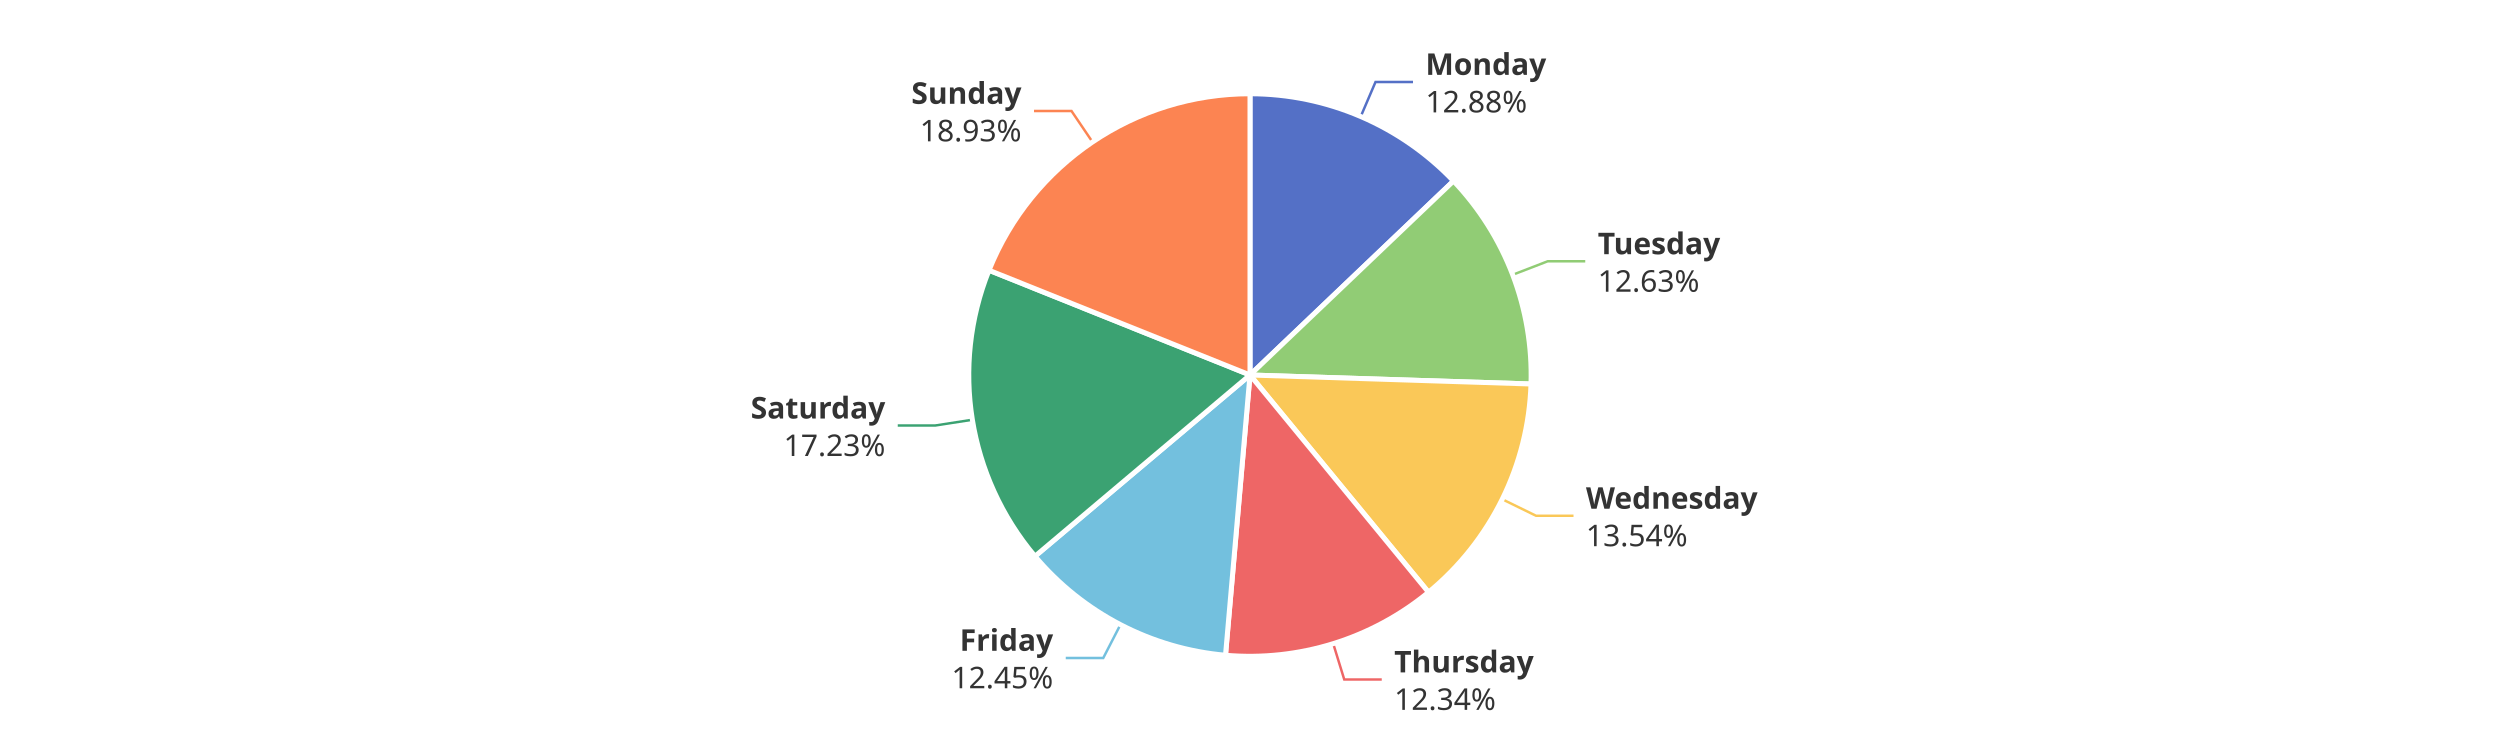
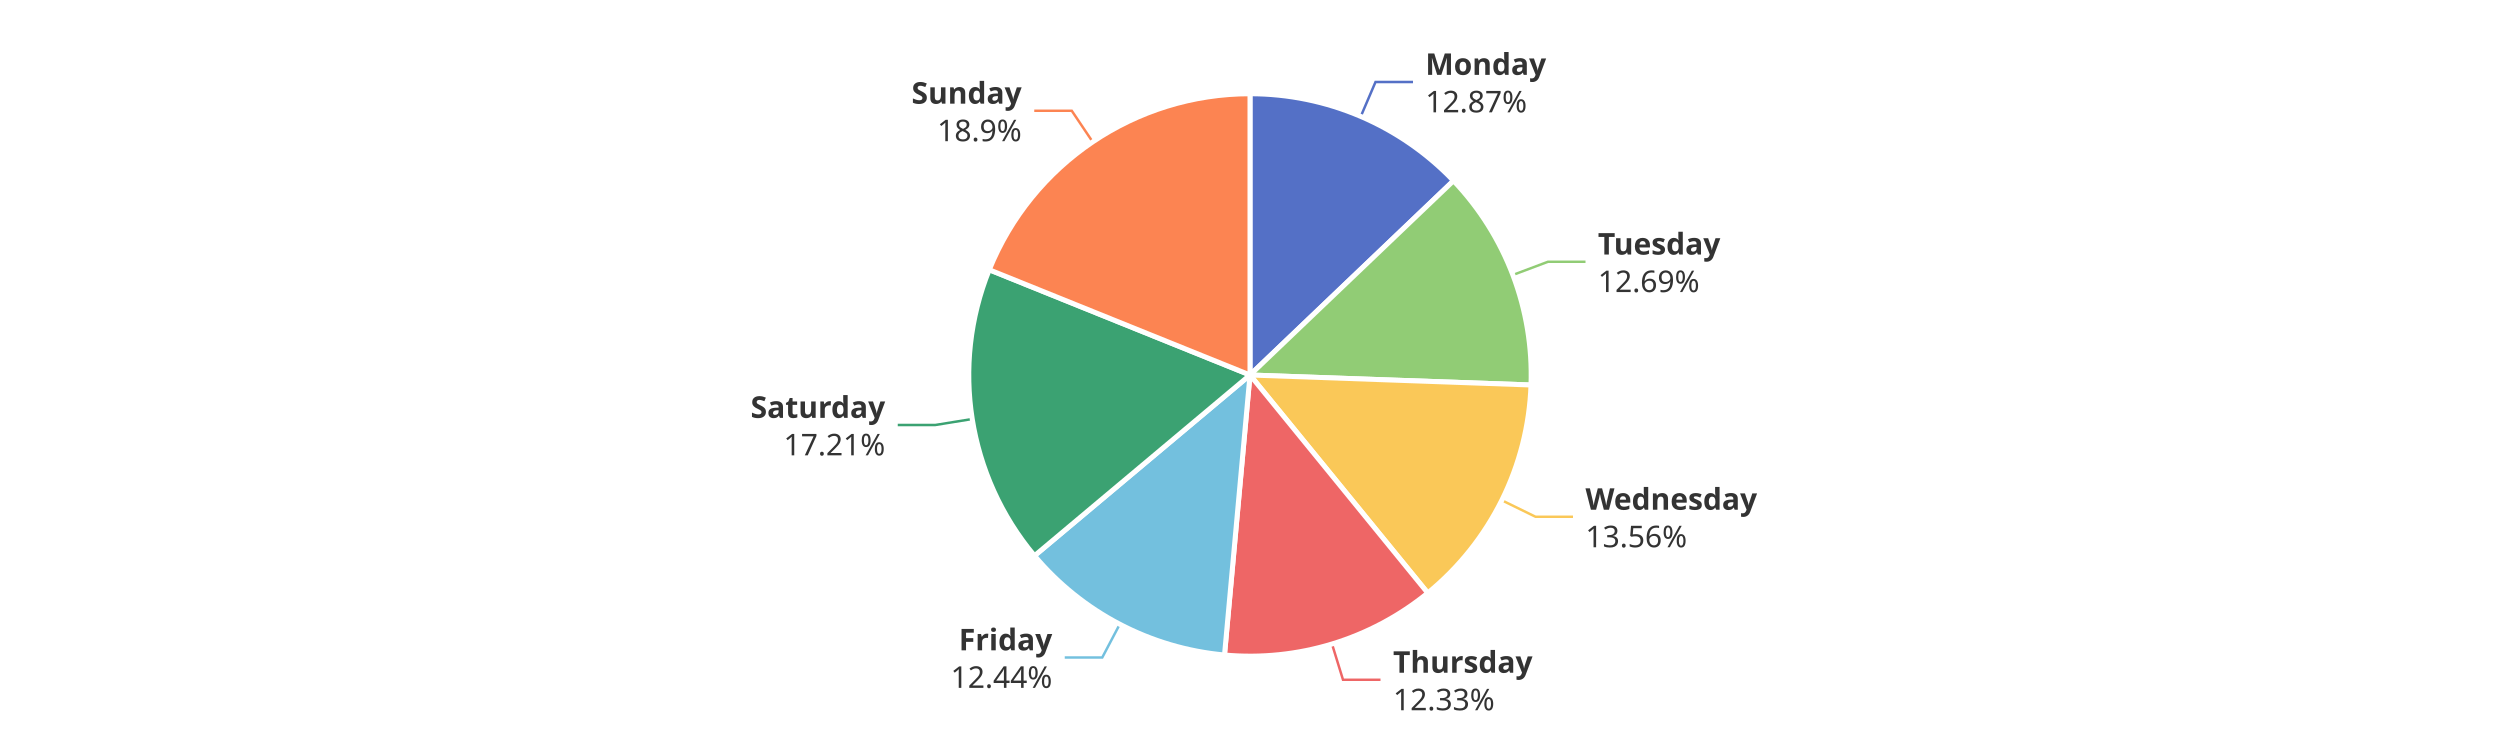
<svg xmlns="http://www.w3.org/2000/svg" width="1000" height="300" version="1.1" baseProfile="full" viewBox="0 0 1000 300">
  <rect width="1000" height="300" x="0" y="0" id="0" fill="#ffffff" />
  <polyline points="544.3 46.6 550.2 32.8 565.2 32.8" fill="none" stroke="#5470c6" />
-   <polyline points="605.1 109.9 619.1 104.5 634.1 104.5" fill="none" stroke="#91cc75" />
-   <polyline points="600.9 199.7 614.4 206.3 629.4 206.3" fill="none" stroke="#fac858" />
-   <polyline points="533.3 257.5 537.7 271.8 552.7 271.8" fill="none" stroke="#ee6666" />
-   <polyline points="448.2 249.8 441.3 263.2 426.3 263.2" fill="none" stroke="#73c0de" />
-   <polyline points="388.9 167.9 374.1 170.2 359.1 170.2" fill="none" stroke="#3ba272" />
-   <polyline points="437 56.8 428.6 44.4 413.6 44.4" fill="none" stroke="#fc8452" />
-   <path d="M500 37.5A112.5 112.5 0 0 1 581.4 72.4L500 150Z" fill="#5470c6" stroke="#fff" stroke-width="2" stroke-linejoin="round" />
-   <path d="M581.4 72.4A112.5 112.5 0 0 1 612.4 153.6L500 150Z" fill="#91cc75" stroke="#fff" stroke-width="2" stroke-linejoin="round" />
-   <path d="M612.4 153.6A112.5 112.5 0 0 1 571.4 236.9L500 150Z" fill="#fac858" stroke="#fff" stroke-width="2" stroke-linejoin="round" />
-   <path d="M571.4 236.9A112.5 112.5 0 0 1 490.2 262.1L500 150Z" fill="#ee6666" stroke="#fff" stroke-width="2" stroke-linejoin="round" />
-   <path d="M490.2 262.1A112.5 112.5 0 0 1 414 222.5L500 150Z" fill="#73c0de" stroke="#fff" stroke-width="2" stroke-linejoin="round" />
-   <path d="M414 222.5A112.5 112.5 0 0 1 395.6 108.1L500 150Z" fill="#3ba272" stroke="#fff" stroke-width="2" stroke-linejoin="round" />
-   <path d="M395.6 108.1A112.5 112.5 0 0 1 500 37.5L500 150Z" fill="#fc8452" stroke="#fff" stroke-width="2" stroke-linejoin="round" />
-   <path d="M0 -15l42.8 0l0 30l-42.8 0Z" transform="translate(570.1996 32.7983)" fill="none" />
-   <text dominant-baseline="central" text-anchor="start" style="font-size:12px;font-family:sans-serif;font-weight:bold;" y="-7.5" transform="translate(570.1996 32.7983)" fill="#333" stroke="rgb(255,255,255)" stroke-width="2" paint-order="stroke" stroke-miterlimit="2">Monday</text>
-   <text dominant-baseline="central" text-anchor="start" style="font-size:12px;font-family:sans-serif;" y="7.5" transform="translate(570.1996 32.7983)" fill="#333" stroke="rgb(255,255,255)" stroke-width="2" paint-order="stroke" stroke-miterlimit="2">12.88%</text>
-   <path d="M0 -15l46.2 0l0 30l-46.2 0Z" transform="translate(639.1181 104.5344)" fill="none" />
-   <text dominant-baseline="central" text-anchor="start" style="font-size:12px;font-family:sans-serif;font-weight:bold;" y="-7.5" transform="translate(639.1181 104.5344)" fill="#333" stroke="rgb(255,255,255)" stroke-width="2" paint-order="stroke" stroke-miterlimit="2">Tuesday</text>
-   <text dominant-baseline="central" text-anchor="start" style="font-size:12px;font-family:sans-serif;" y="7.5" transform="translate(639.1181 104.5344)" fill="#333" stroke="rgb(255,255,255)" stroke-width="2" paint-order="stroke" stroke-miterlimit="2">12.63%</text>
-   <path d="M0 -15l63.6 0l0 30l-63.6 0Z" transform="translate(634.3812 206.3312)" fill="none" />
-   <text dominant-baseline="central" text-anchor="start" style="font-size:12px;font-family:sans-serif;font-weight:bold;" y="-7.5" transform="translate(634.3812 206.3312)" fill="#333" stroke="rgb(255,255,255)" stroke-width="2" paint-order="stroke" stroke-miterlimit="2">Wednesday</text>
-   <text dominant-baseline="central" text-anchor="start" style="font-size:12px;font-family:sans-serif;" y="7.5" transform="translate(634.3812 206.3312)" fill="#333" stroke="rgb(255,255,255)" stroke-width="2" paint-order="stroke" stroke-miterlimit="2">13.54%</text>
-   <path d="M0 -15l50.2 0l0 30l-50.2 0Z" transform="translate(557.6852 271.8034)" fill="none" />
-   <text dominant-baseline="central" text-anchor="start" style="font-size:12px;font-family:sans-serif;font-weight:bold;" y="-7.5" transform="translate(557.6852 271.8034)" fill="#333" stroke="rgb(255,255,255)" stroke-width="2" paint-order="stroke" stroke-miterlimit="2">Thursday</text>
-   <text dominant-baseline="central" text-anchor="start" style="font-size:12px;font-family:sans-serif;" y="7.5" transform="translate(557.6852 271.8034)" fill="#333" stroke="rgb(255,255,255)" stroke-width="2" paint-order="stroke" stroke-miterlimit="2">12.34%</text>
-   <path d="M-40.9 -15l40.9 0l0 30l-40.9 0Z" transform="translate(421.2559 263.1609)" fill="none" />
-   <text dominant-baseline="central" text-anchor="end" style="font-size:12px;font-family:sans-serif;font-weight:bold;" y="-7.5" transform="translate(421.2559 263.1609)" fill="#333" stroke="rgb(255,255,255)" stroke-width="2" paint-order="stroke" stroke-miterlimit="2">Friday</text>
-   <text dominant-baseline="central" text-anchor="end" style="font-size:12px;font-family:sans-serif;" y="7.5" transform="translate(421.2559 263.1609)" fill="#333" stroke="rgb(255,255,255)" stroke-width="2" paint-order="stroke" stroke-miterlimit="2">12.45%</text>
-   <path d="M-48.2 -15l48.2 0l0 30l-48.2 0Z" transform="translate(354.1174 170.2441)" fill="none" />
-   <text dominant-baseline="central" text-anchor="end" style="font-size:12px;font-family:sans-serif;font-weight:bold;" y="-7.5" transform="translate(354.1174 170.2441)" fill="#333" stroke="rgb(255,255,255)" stroke-width="2" paint-order="stroke" stroke-miterlimit="2">Saturday</text>
-   <text dominant-baseline="central" text-anchor="end" style="font-size:12px;font-family:sans-serif;" y="7.5" transform="translate(354.1174 170.2441)" fill="#333" stroke="rgb(255,255,255)" stroke-width="2" paint-order="stroke" stroke-miterlimit="2">17.23%</text>
-   <path d="M-40.9 -15l40.9 0l0 30l-40.9 0Z" transform="translate(408.5933 44.3717)" fill="none" />
-   <text dominant-baseline="central" text-anchor="end" style="font-size:12px;font-family:sans-serif;font-weight:bold;" y="-7.5" transform="translate(408.5933 44.3717)" fill="#333" stroke="rgb(255,255,255)" stroke-width="2" paint-order="stroke" stroke-miterlimit="2">Sunday</text>
-   <text dominant-baseline="central" text-anchor="end" style="font-size:12px;font-family:sans-serif;" y="7.5" transform="translate(408.5933 44.3717)" fill="#333" stroke="rgb(255,255,255)" stroke-width="2" paint-order="stroke" stroke-miterlimit="2">18.93%</text>
+   <polyline points="605.1 110 619.2 104.7 634.2 104.7" fill="none" stroke="#91cc75" />
+   <polyline points="600.7 200.1 614.2 206.7 629.2 206.7" fill="none" stroke="#fac858" />
+   <polyline points="532.8 257.6 537.2 271.9 552.2 271.9" fill="none" stroke="#ee6666" />
+   <polyline points="447.9 249.7 440.9 263 425.9 263" fill="none" stroke="#73c0de" />
+   <polyline points="388.9 167.6 374.1 170 359.1 170" fill="none" stroke="#3ba272" />
+   <polyline points="437.1 56.8 428.7 44.3 413.7 44.3" fill="none" stroke="#fc8452" />
+   <path d="M500 37.5A112.5 112.5 0 0 1 581.4 72.3L500 150Z" fill="#5470c6" stroke="#fff" stroke-width="2" stroke-linejoin="round" />
+   <path d="M581.4 72.3A112.5 112.5 0 0 1 612.4 154L500 150Z" fill="#91cc75" stroke="#fff" stroke-width="2" stroke-linejoin="round" />
+   <path d="M612.4 154A112.5 112.5 0 0 1 571.1 237.2L500 150Z" fill="#fac858" stroke="#fff" stroke-width="2" stroke-linejoin="round" />
+   <path d="M571.1 237.2A112.5 112.5 0 0 1 489.8 262L500 150Z" fill="#ee6666" stroke="#fff" stroke-width="2" stroke-linejoin="round" />
+   <path d="M489.8 262A112.5 112.5 0 0 1 413.8 222.3L500 150Z" fill="#73c0de" stroke="#fff" stroke-width="2" stroke-linejoin="round" />
+   <path d="M413.8 222.3A112.5 112.5 0 0 1 395.7 107.9L500 150Z" fill="#3ba272" stroke="#fff" stroke-width="2" stroke-linejoin="round" />
+   <path d="M395.7 107.9A112.5 112.5 0 0 1 500 37.5L500 150Z" fill="#fc8452" stroke="#fff" stroke-width="2" stroke-linejoin="round" />
+   <path d="M0 -15l42.8 0l0 30l-42.8 0Z" transform="translate(570.158 32.7805)" fill="none" />
+   <text dominant-baseline="central" text-anchor="start" style="font-size:12px;font-family:sans-serif;font-weight:bold;" y="-7.5" transform="translate(570.158 32.7805)" fill="#333" stroke="rgb(255,255,255)" stroke-width="2" paint-order="stroke" stroke-miterlimit="2">Monday</text>
+   <text dominant-baseline="central" text-anchor="start" style="font-size:12px;font-family:sans-serif;" y="7.5" transform="translate(570.158 32.7805)" fill="#333" stroke="rgb(255,255,255)" stroke-width="2" paint-order="stroke" stroke-miterlimit="2">12.87%</text>
+   <path d="M0 -15l46.2 0l0 30l-46.2 0Z" transform="translate(639.1697 104.6698)" fill="none" />
+   <text dominant-baseline="central" text-anchor="start" style="font-size:12px;font-family:sans-serif;font-weight:bold;" y="-7.5" transform="translate(639.1697 104.6698)" fill="#333" stroke="rgb(255,255,255)" stroke-width="2" paint-order="stroke" stroke-miterlimit="2">Tuesday</text>
+   <text dominant-baseline="central" text-anchor="start" style="font-size:12px;font-family:sans-serif;" y="7.5" transform="translate(639.1697 104.6698)" fill="#333" stroke="rgb(255,255,255)" stroke-width="2" paint-order="stroke" stroke-miterlimit="2">12.69%</text>
+   <path d="M0 -15l63.6 0l0 30l-63.6 0Z" transform="translate(634.1795 206.7388)" fill="none" />
+   <text dominant-baseline="central" text-anchor="start" style="font-size:12px;font-family:sans-serif;font-weight:bold;" y="-7.5" transform="translate(634.1795 206.7388)" fill="#333" stroke="rgb(255,255,255)" stroke-width="2" paint-order="stroke" stroke-miterlimit="2">Wednesday</text>
+   <text dominant-baseline="central" text-anchor="start" style="font-size:12px;font-family:sans-serif;" y="7.5" transform="translate(634.1795 206.7388)" fill="#333" stroke="rgb(255,255,255)" stroke-width="2" paint-order="stroke" stroke-miterlimit="2">13.56%</text>
+   <path d="M0 -15l50.2 0l0 30l-50.2 0Z" transform="translate(557.2221 271.9458)" fill="none" />
+   <text dominant-baseline="central" text-anchor="start" style="font-size:12px;font-family:sans-serif;font-weight:bold;" y="-7.5" transform="translate(557.2221 271.9458)" fill="#333" stroke="rgb(255,255,255)" stroke-width="2" paint-order="stroke" stroke-miterlimit="2">Thursday</text>
+   <text dominant-baseline="central" text-anchor="start" style="font-size:12px;font-family:sans-serif;" y="7.5" transform="translate(557.2221 271.9458)" fill="#333" stroke="rgb(255,255,255)" stroke-width="2" paint-order="stroke" stroke-miterlimit="2">12.33%</text>
+   <path d="M-40.9 -15l40.9 0l0 30l-40.9 0Z" transform="translate(420.9061 262.9786)" fill="none" />
+   <text dominant-baseline="central" text-anchor="end" style="font-size:12px;font-family:sans-serif;font-weight:bold;" y="-7.5" transform="translate(420.9061 262.9786)" fill="#333" stroke="rgb(255,255,255)" stroke-width="2" paint-order="stroke" stroke-miterlimit="2">Friday</text>
+   <text dominant-baseline="central" text-anchor="end" style="font-size:12px;font-family:sans-serif;" y="7.5" transform="translate(420.9061 262.9786)" fill="#333" stroke="rgb(255,255,255)" stroke-width="2" paint-order="stroke" stroke-miterlimit="2">12.44%</text>
+   <path d="M-48.2 -15l48.2 0l0 30l-48.2 0Z" transform="translate(354.076 169.985)" fill="none" />
+   <text dominant-baseline="central" text-anchor="end" style="font-size:12px;font-family:sans-serif;font-weight:bold;" y="-7.5" transform="translate(354.076 169.985)" fill="#333" stroke="rgb(255,255,255)" stroke-width="2" paint-order="stroke" stroke-miterlimit="2">Saturday</text>
+   <text dominant-baseline="central" text-anchor="end" style="font-size:12px;font-family:sans-serif;" y="7.5" transform="translate(354.076 169.985)" fill="#333" stroke="rgb(255,255,255)" stroke-width="2" paint-order="stroke" stroke-miterlimit="2">17.21%</text>
+   <path d="M-40.9 -15l40.9 0l0 30l-40.9 0Z" transform="translate(408.666 44.3226)" fill="none" />
+   <text dominant-baseline="central" text-anchor="end" style="font-size:12px;font-family:sans-serif;font-weight:bold;" y="-7.5" transform="translate(408.666 44.3226)" fill="#333" stroke="rgb(255,255,255)" stroke-width="2" paint-order="stroke" stroke-miterlimit="2">Sunday</text>
+   <text dominant-baseline="central" text-anchor="end" style="font-size:12px;font-family:sans-serif;" y="7.5" transform="translate(408.666 44.3226)" fill="#333" stroke="rgb(255,255,255)" stroke-width="2" paint-order="stroke" stroke-miterlimit="2">18.9%</text>
</svg>
